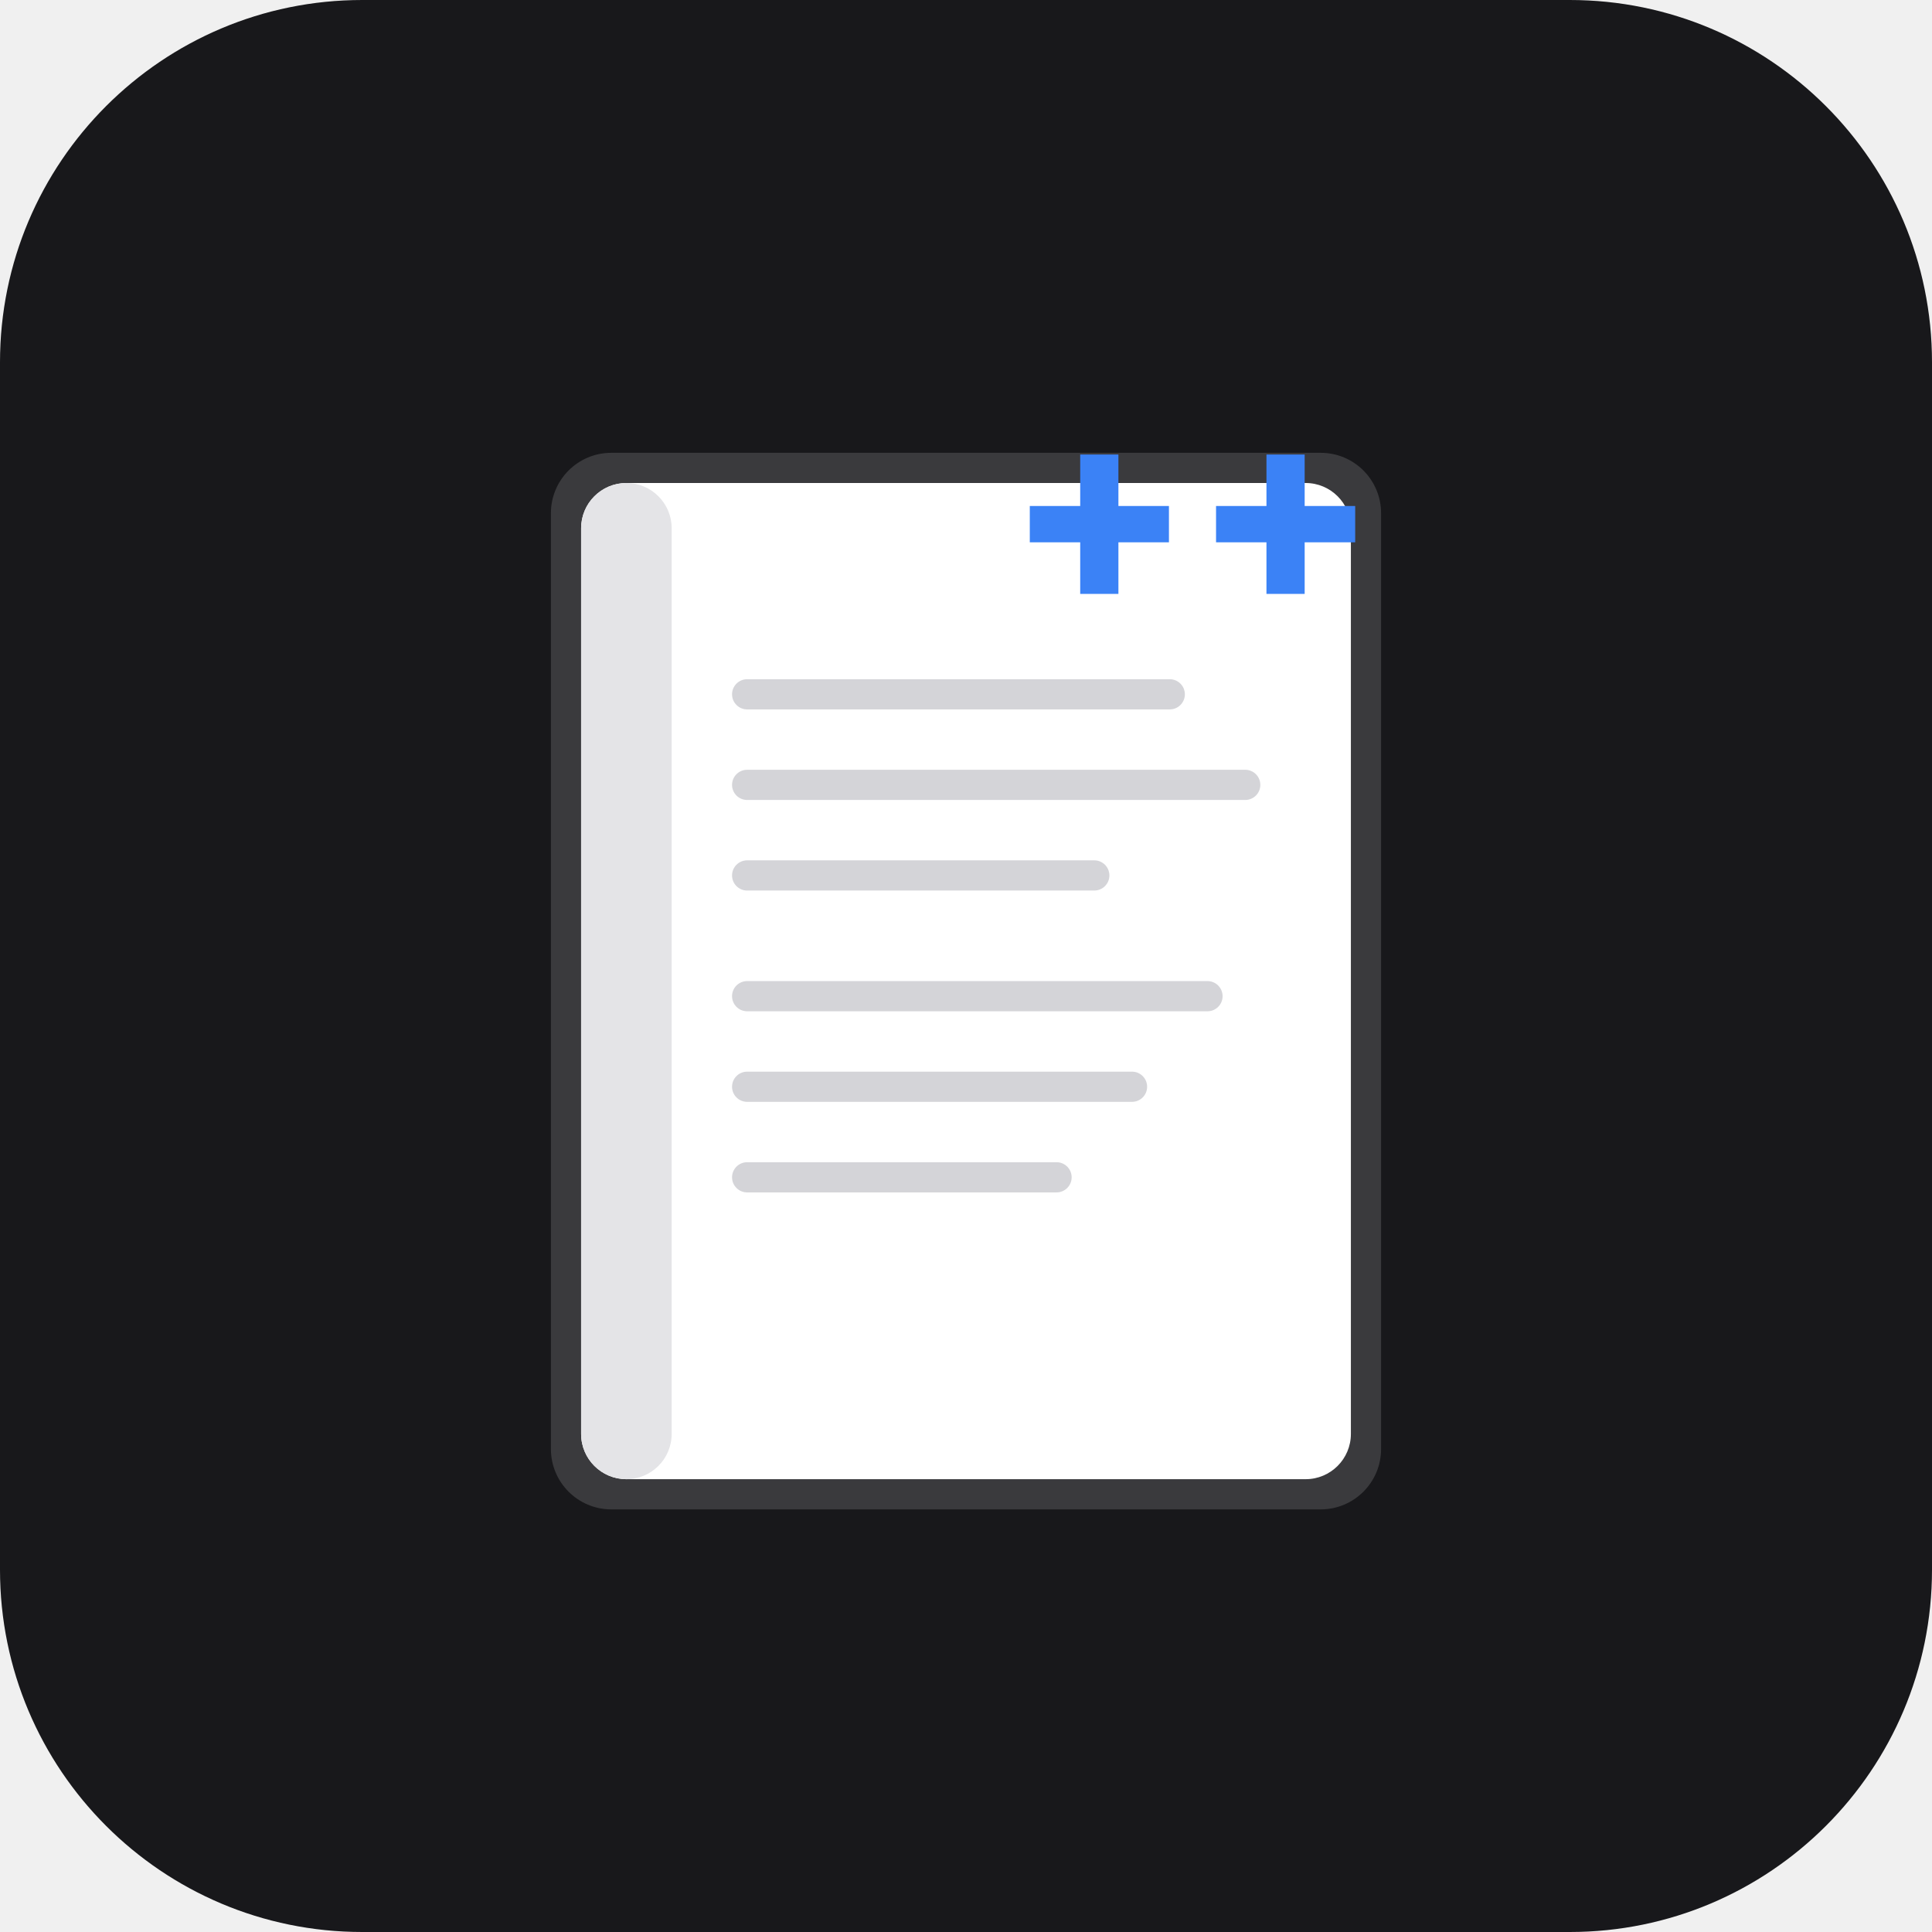
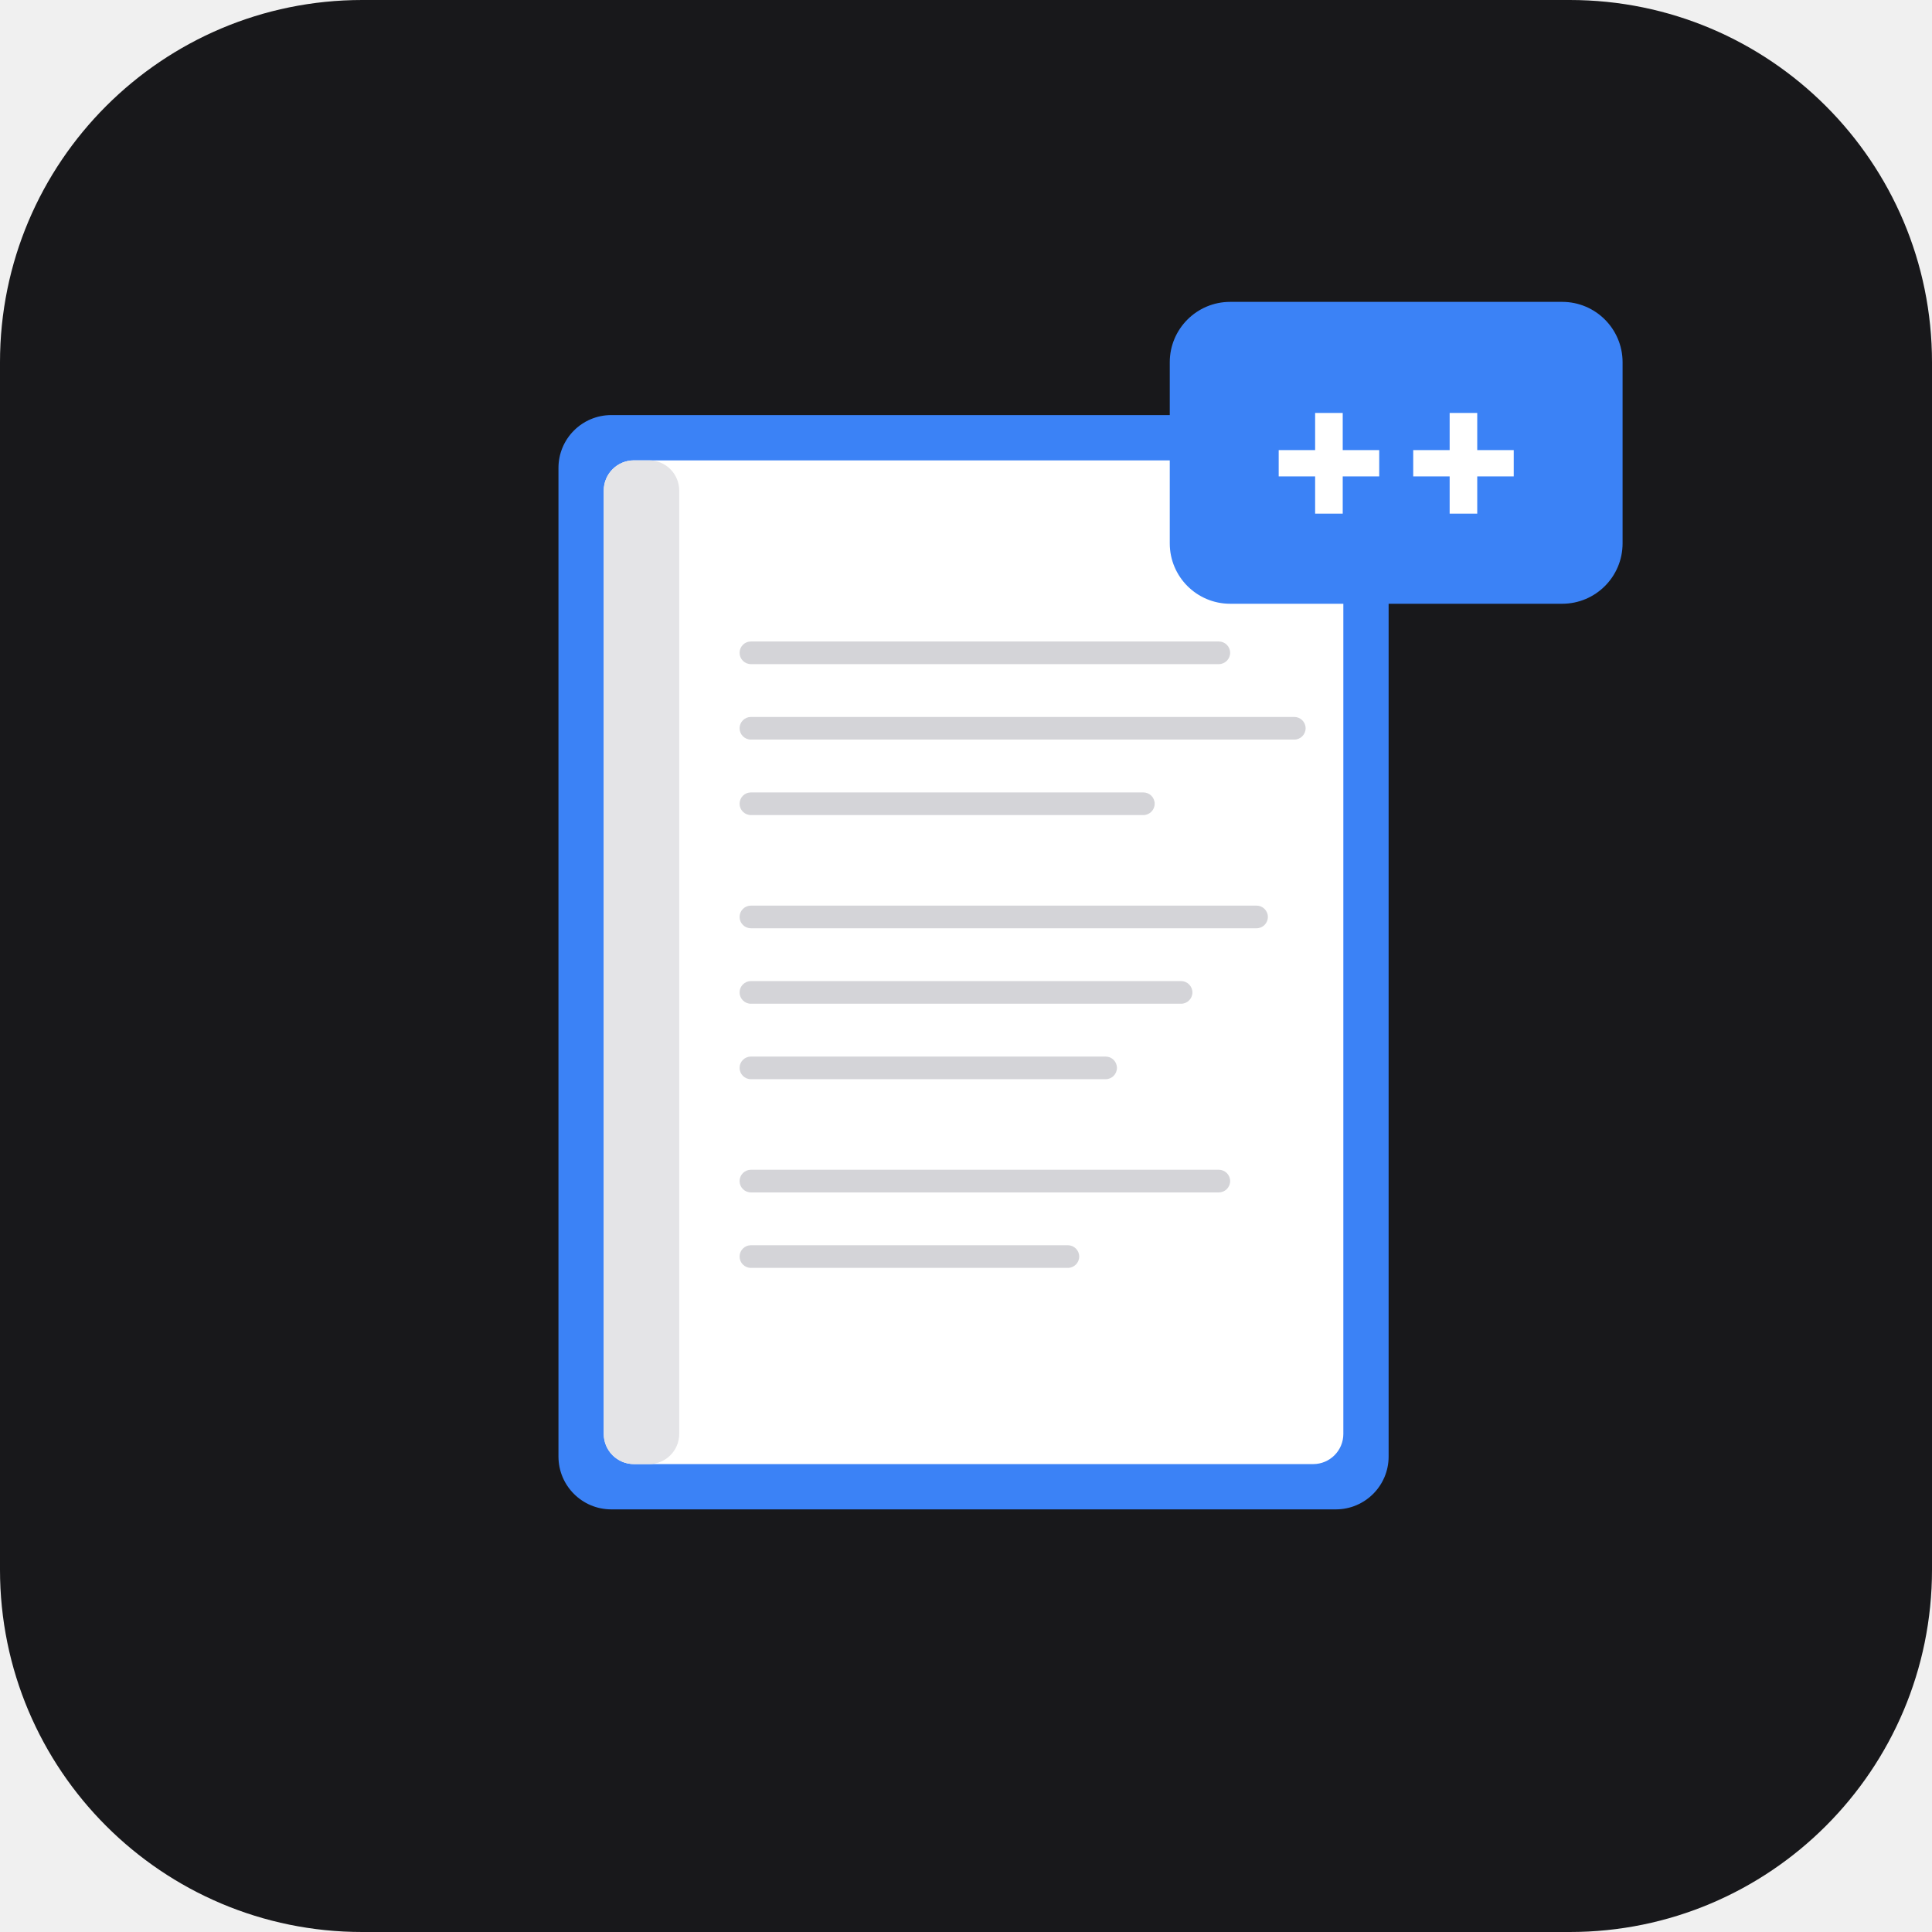
<svg xmlns="http://www.w3.org/2000/svg" viewBox="0 0 512 512" fill="none">
  <rect width="512" height="512" rx="96" fill="#18181B" />
-   <g transform="translate(106, 80)">
-     <rect x="40" y="40" width="220" height="280" rx="16" fill="#FFFFFF" opacity="0.15" />
-     <rect x="48" y="48" width="204" height="264" rx="12" fill="#FFFFFF" />
-     <rect x="48" y="48" width="24" height="264" rx="12" fill="#E4E4E7" />
-     <rect x="88" y="100" width="120" height="8" rx="4" fill="#D4D4D8" />
-     <rect x="88" y="124" width="140" height="8" rx="4" fill="#D4D4D8" />
-     <rect x="88" y="148" width="100" height="8" rx="4" fill="#D4D4D8" />
-     <rect x="88" y="180" width="130" height="8" rx="4" fill="#D4D4D8" />
-     <rect x="88" y="204" width="110" height="8" rx="4" fill="#D4D4D8" />
-     <rect x="88" y="228" width="90" height="8" rx="4" fill="#D4D4D8" />
-     <text x="210" y="80" font-family="system-ui, -apple-system, sans-serif" font-size="72" font-weight="800" fill="#3B82F6" text-anchor="middle">++</text>
+   <g transform="translate(88, 90)">
+     <rect x="60" y="20" width="220" height="290" rx="14" fill="#3B82F6" />
+     <rect x="72" y="32" width="196" height="266" rx="8" fill="#FFFFFF" />
+     <rect x="72" y="32" width="20" height="266" rx="8" fill="#E4E4E7" />
+     <rect x="108" y="80" width="130" height="6" rx="3" fill="#D4D4D8" />
+     <rect x="108" y="100" width="150" height="6" rx="3" fill="#D4D4D8" />
+     <rect x="108" y="120" width="110" height="6" rx="3" fill="#D4D4D8" />
+     <rect x="108" y="150" width="140" height="6" rx="3" fill="#D4D4D8" />
+     <rect x="108" y="170" width="120" height="6" rx="3" fill="#D4D4D8" />
+     <rect x="108" y="190" width="100" height="6" rx="3" fill="#D4D4D8" />
+     <rect x="108" y="220" width="130" height="6" rx="3" fill="#D4D4D8" />
+     <rect x="108" y="240" width="90" height="6" rx="3" fill="#D4D4D8" />
+   </g>
+   <g transform="translate(310, 80)">
+     <rect x="0" y="0" width="120" height="80" rx="16" fill="#3B82F6" />
+     <text x="60" y="58" font-family="system-ui, -apple-system, 'Segoe UI', sans-serif" font-size="52" font-weight="800" fill="#FFFFFF" text-anchor="middle">++</text>
  </g>
</svg>
